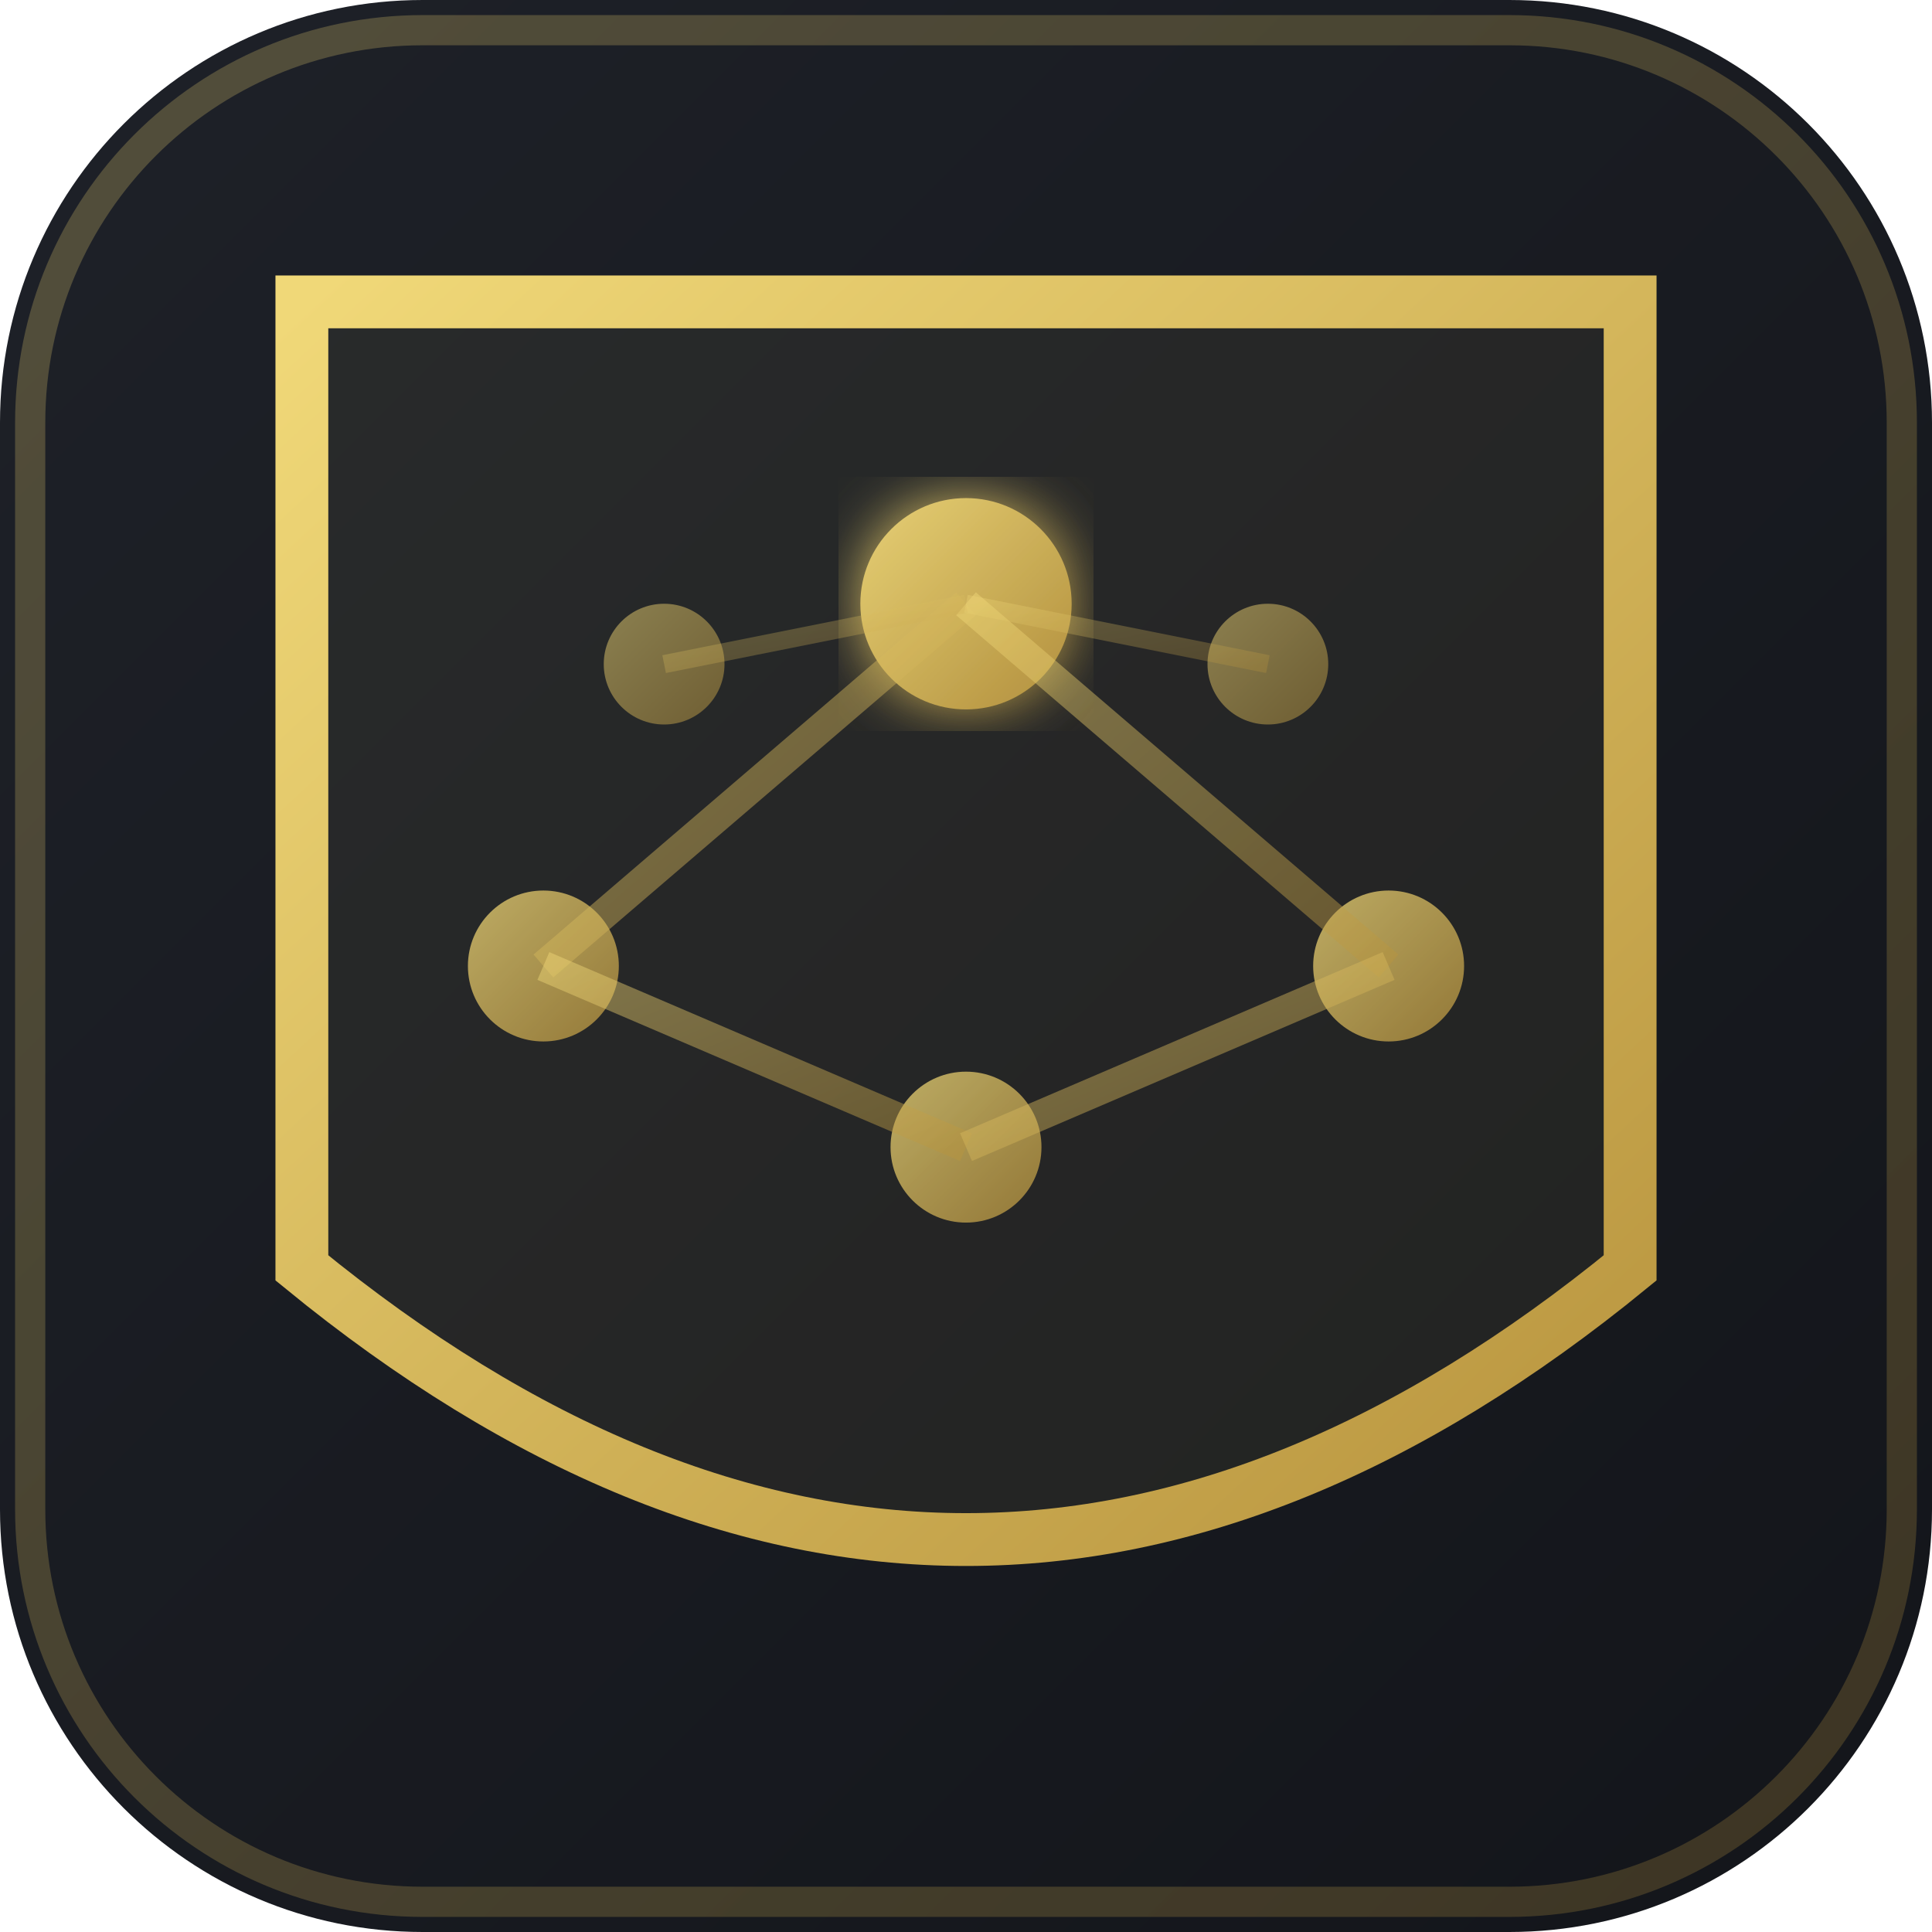
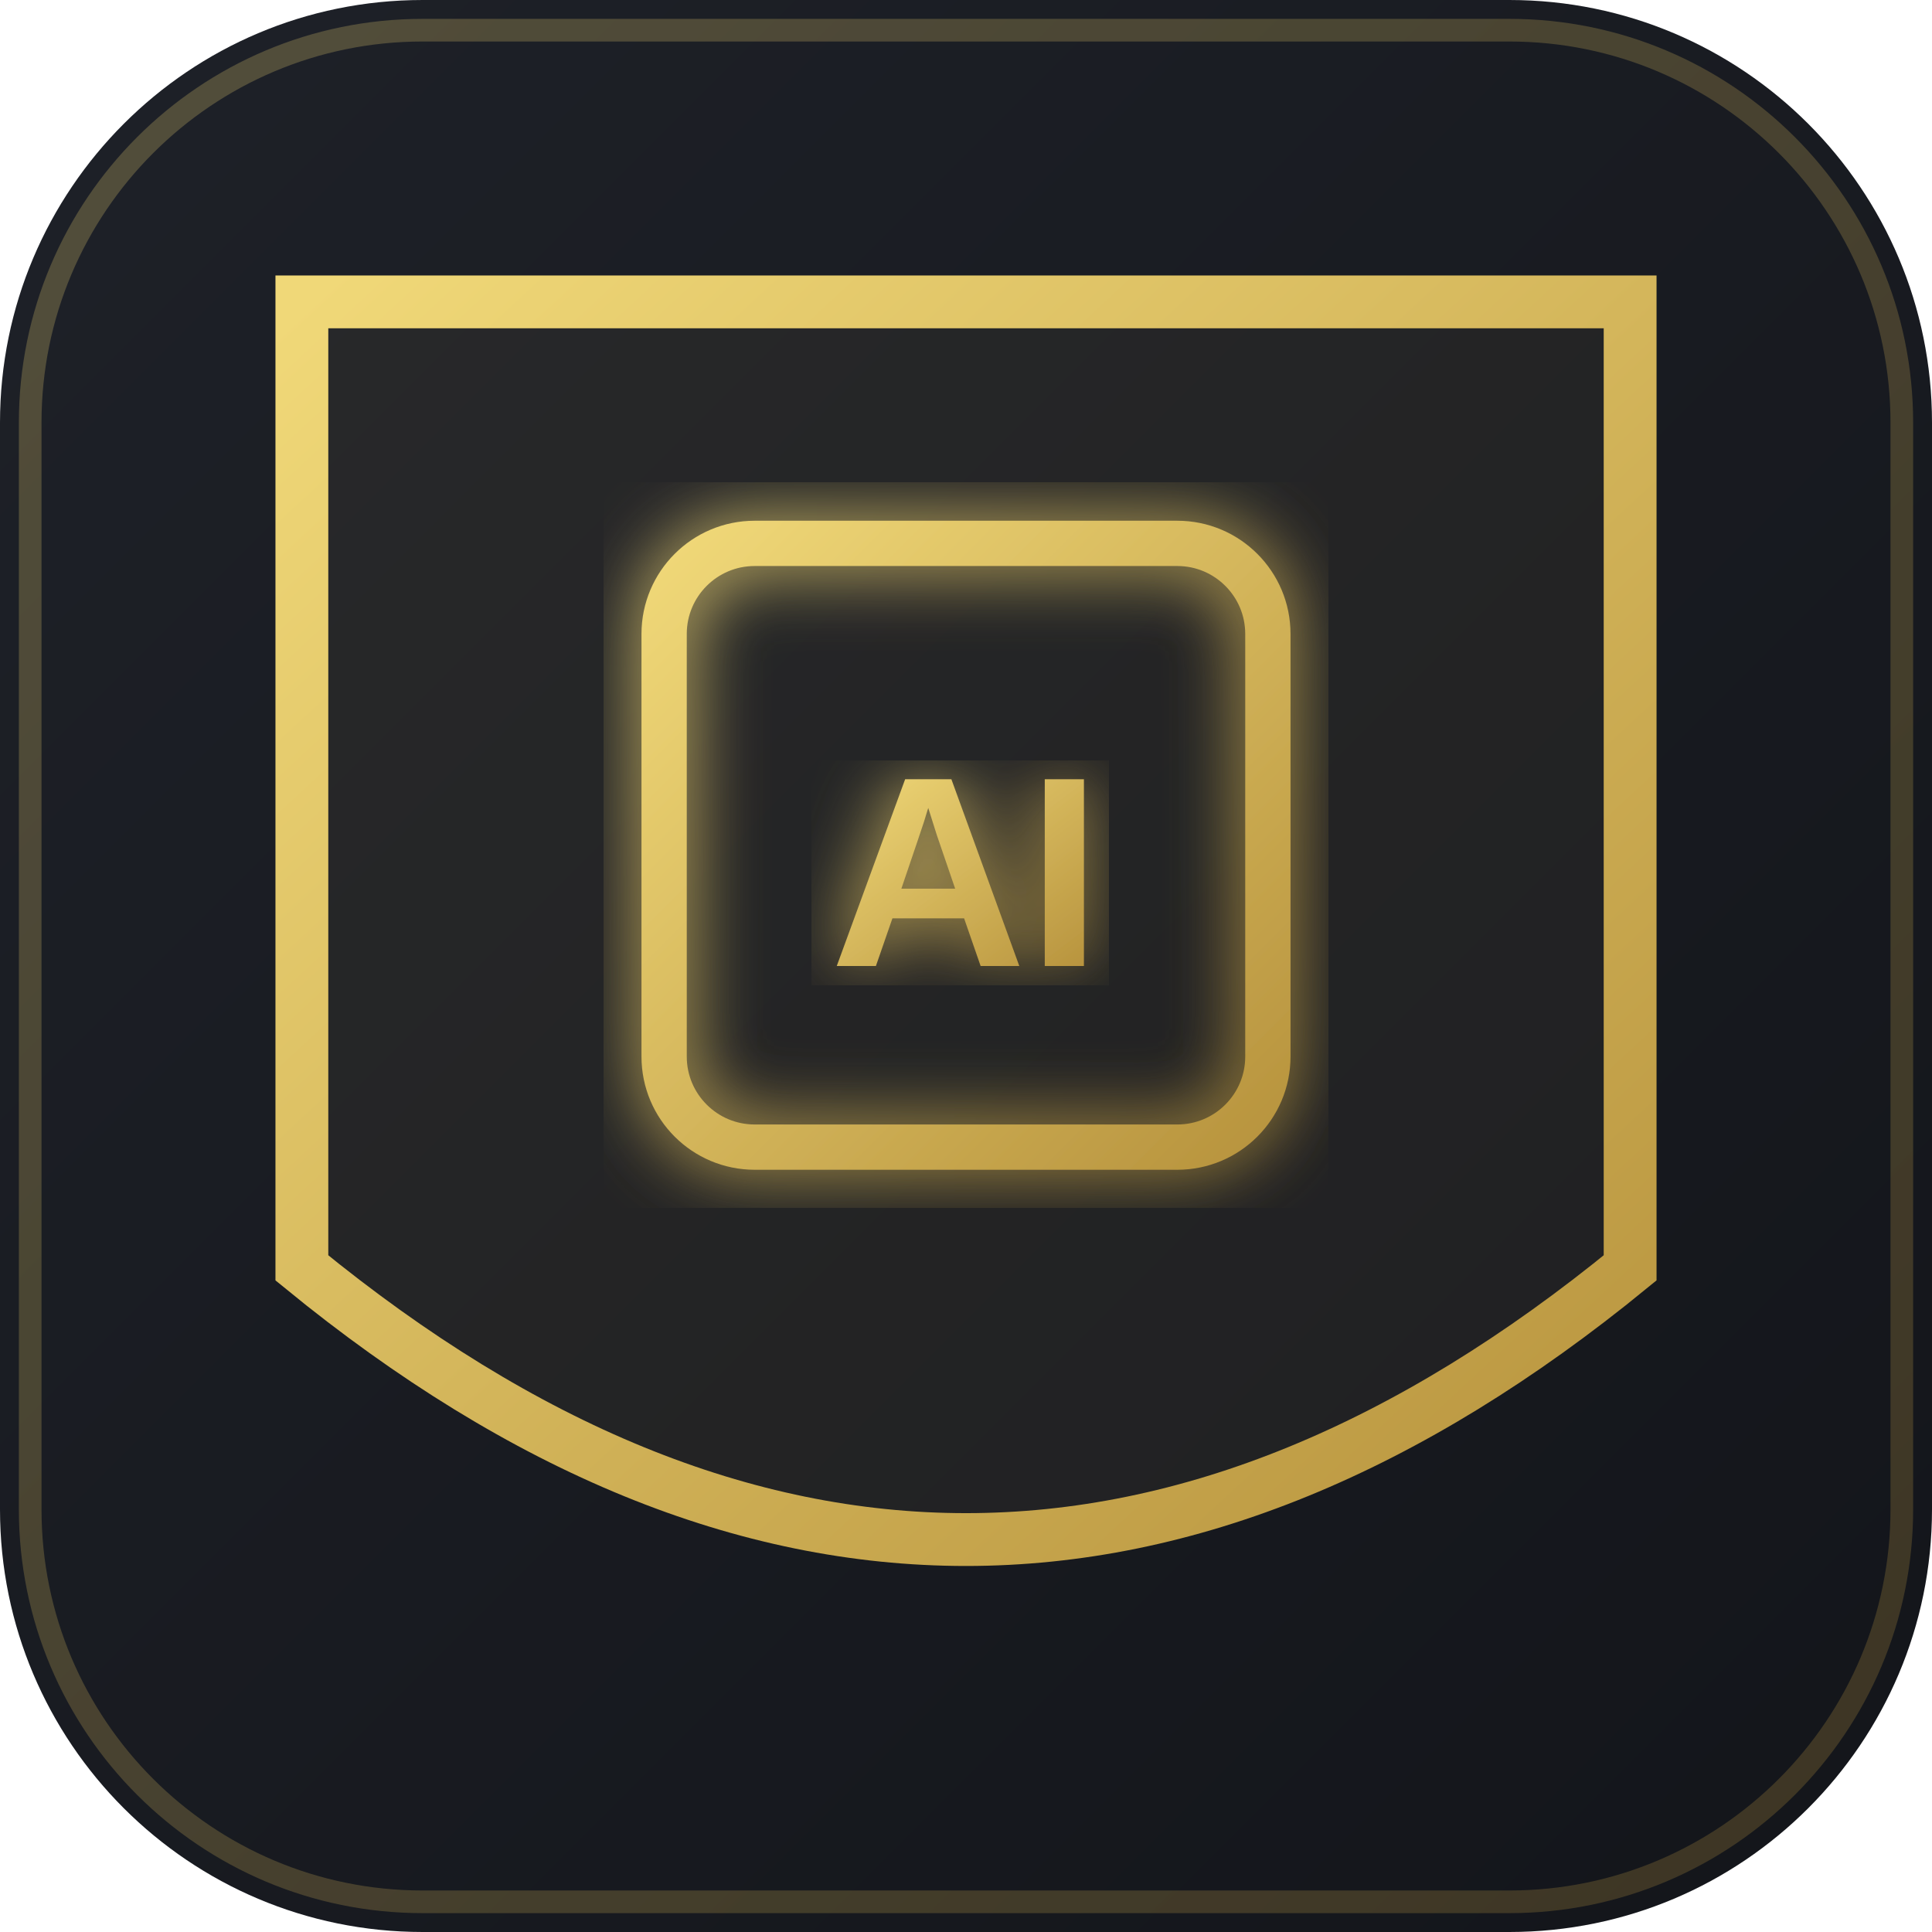
<svg xmlns="http://www.w3.org/2000/svg" viewBox="0 0 64 64" width="64" height="64">
  <defs>
    <linearGradient id="bg" x1="0%" y1="0%" x2="100%" y2="100%">
      <stop offset="0%" stop-color="#1e2128" />
      <stop offset="100%" stop-color="#13151a" />
    </linearGradient>
    <linearGradient id="gold" x1="0%" y1="0%" x2="100%" y2="100%">
      <stop offset="0%" stop-color="#f0d878" />
      <stop offset="100%" stop-color="#b8943e" />
    </linearGradient>
    <filter id="glow">
-       <feGaussianBlur stdDeviation="1" result="cb" />
+       <feGaussianBlur stdDeviation="1.2" result="cb" />
      <feMerge>
        <feMergeNode in="cb" />
        <feMergeNode in="SourceGraphic" />
      </feMerge>
    </filter>
  </defs>
  <rect width="64" height="64" rx="14" fill="url(#bg)" />
-   <rect x="1" y="1" width="62" height="62" rx="13" fill="none" stroke="url(#gold)" stroke-width="1" opacity="0.25" />
-   <path d="M10 10 L54 10 L54 42 Q32 60 10 42 Z" fill="rgba(240,216,120,0.06)" stroke="url(#gold)" stroke-width="1.75" />
-   <circle cx="32" cy="20" r="3.5" fill="url(#gold)" opacity="0.95" filter="url(#glow)" />
-   <circle cx="18" cy="32" r="2.5" fill="url(#gold)" opacity="0.75" />
-   <circle cx="32" cy="38" r="2.5" fill="url(#gold)" opacity="0.75" />
-   <circle cx="46" cy="32" r="2.5" fill="url(#gold)" opacity="0.75" />
-   <circle cx="22" cy="22" r="2" fill="url(#gold)" opacity="0.5" />
-   <circle cx="42" cy="22" r="2" fill="url(#gold)" opacity="0.5" />
-   <line x1="32" y1="20" x2="18" y2="32" stroke="url(#gold)" stroke-width="1" opacity="0.45" />
-   <line x1="32" y1="20" x2="46" y2="32" stroke="url(#gold)" stroke-width="1" opacity="0.45" />
-   <line x1="18" y1="32" x2="32" y2="38" stroke="url(#gold)" stroke-width="1" opacity="0.45" />
-   <line x1="46" y1="32" x2="32" y2="38" stroke="url(#gold)" stroke-width="1" opacity="0.45" />
-   <line x1="32" y1="20" x2="22" y2="22" stroke="url(#gold)" stroke-width="0.6" opacity="0.3" />
-   <line x1="32" y1="20" x2="42" y2="22" stroke="url(#gold)" stroke-width="0.6" opacity="0.3" />
+   <rect x="1" y="1" width="62" height="62" rx="13" fill="none" stroke="url(#gold)" stroke-width="0.75" opacity="0.25" />
+   <path d="M10 10 L54 10 L54 42 Q32 60 10 42 Z" fill="rgba(240,216,120,0.05)" stroke="url(#gold)" stroke-width="1.75" />
+   <rect x="22" y="18" width="20" height="20" rx="3" fill="none" stroke="url(#gold)" stroke-width="1.5" filter="url(#glow)" />
+   <line x1="26" y1="18" x2="26" y2="14" stroke="url(#gold)" stroke-width="1.1" opacity="0.7" />
+   <line x1="32" y1="18" x2="32" y2="14" stroke="url(#gold)" stroke-width="1.1" opacity="0.7" />
+   <line x1="38" y1="18" x2="38" y2="14" stroke="url(#gold)" stroke-width="1.1" opacity="0.7" />
+   <line x1="26" y1="38" x2="26" y2="42" stroke="url(#gold)" stroke-width="1.1" opacity="0.7" />
+   <line x1="32" y1="38" x2="32" y2="42" stroke="url(#gold)" stroke-width="1.1" opacity="0.7" />
+   <line x1="38" y1="38" x2="38" y2="42" stroke="url(#gold)" stroke-width="1.1" opacity="0.7" />
+   <line x1="22" y1="24" x2="18" y2="24" stroke="url(#gold)" stroke-width="1.1" opacity="0.7" />
+   <line x1="22" y1="32" x2="18" y2="32" stroke="url(#gold)" stroke-width="1.1" opacity="0.7" />
+   <line x1="42" y1="24" x2="46" y2="24" stroke="url(#gold)" stroke-width="1.1" opacity="0.7" />
+   <line x1="42" y1="32" x2="46" y2="32" stroke="url(#gold)" stroke-width="1.1" opacity="0.7" />
+   <text x="32" y="32" font-family="Arial, sans-serif" font-size="9" font-weight="700" fill="url(#gold)" text-anchor="middle" filter="url(#glow)">AI</text>
</svg>
